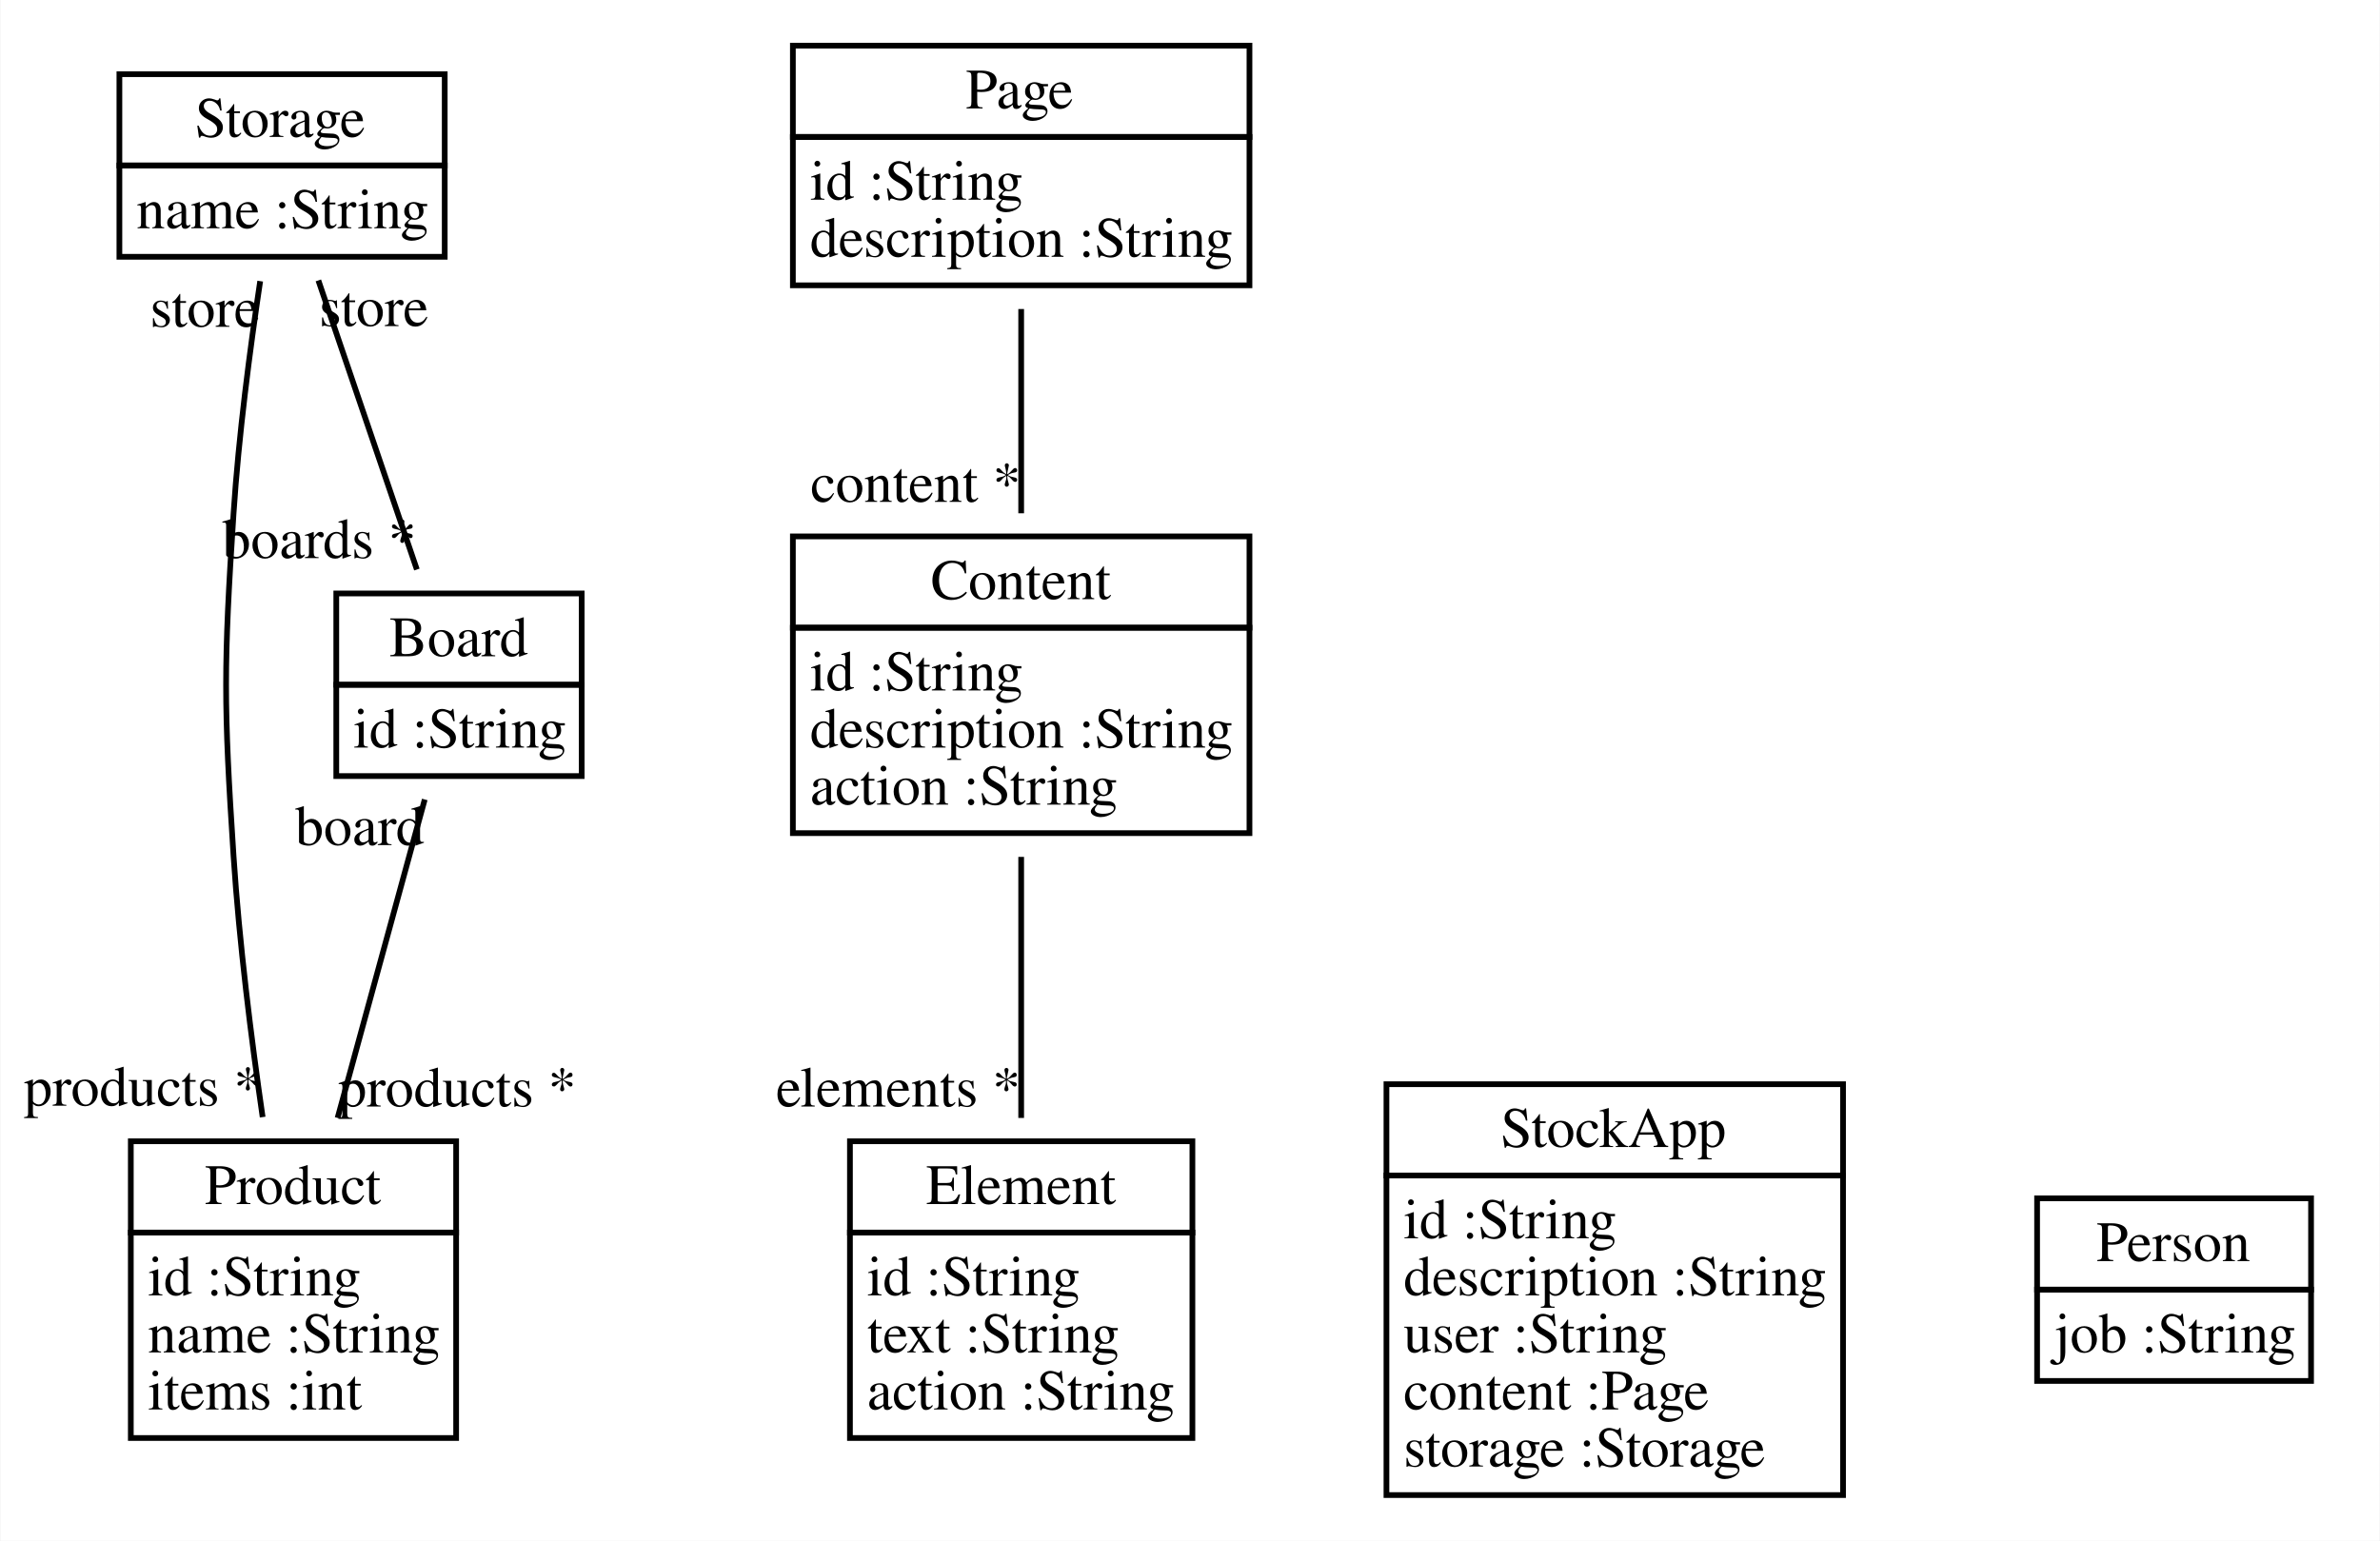
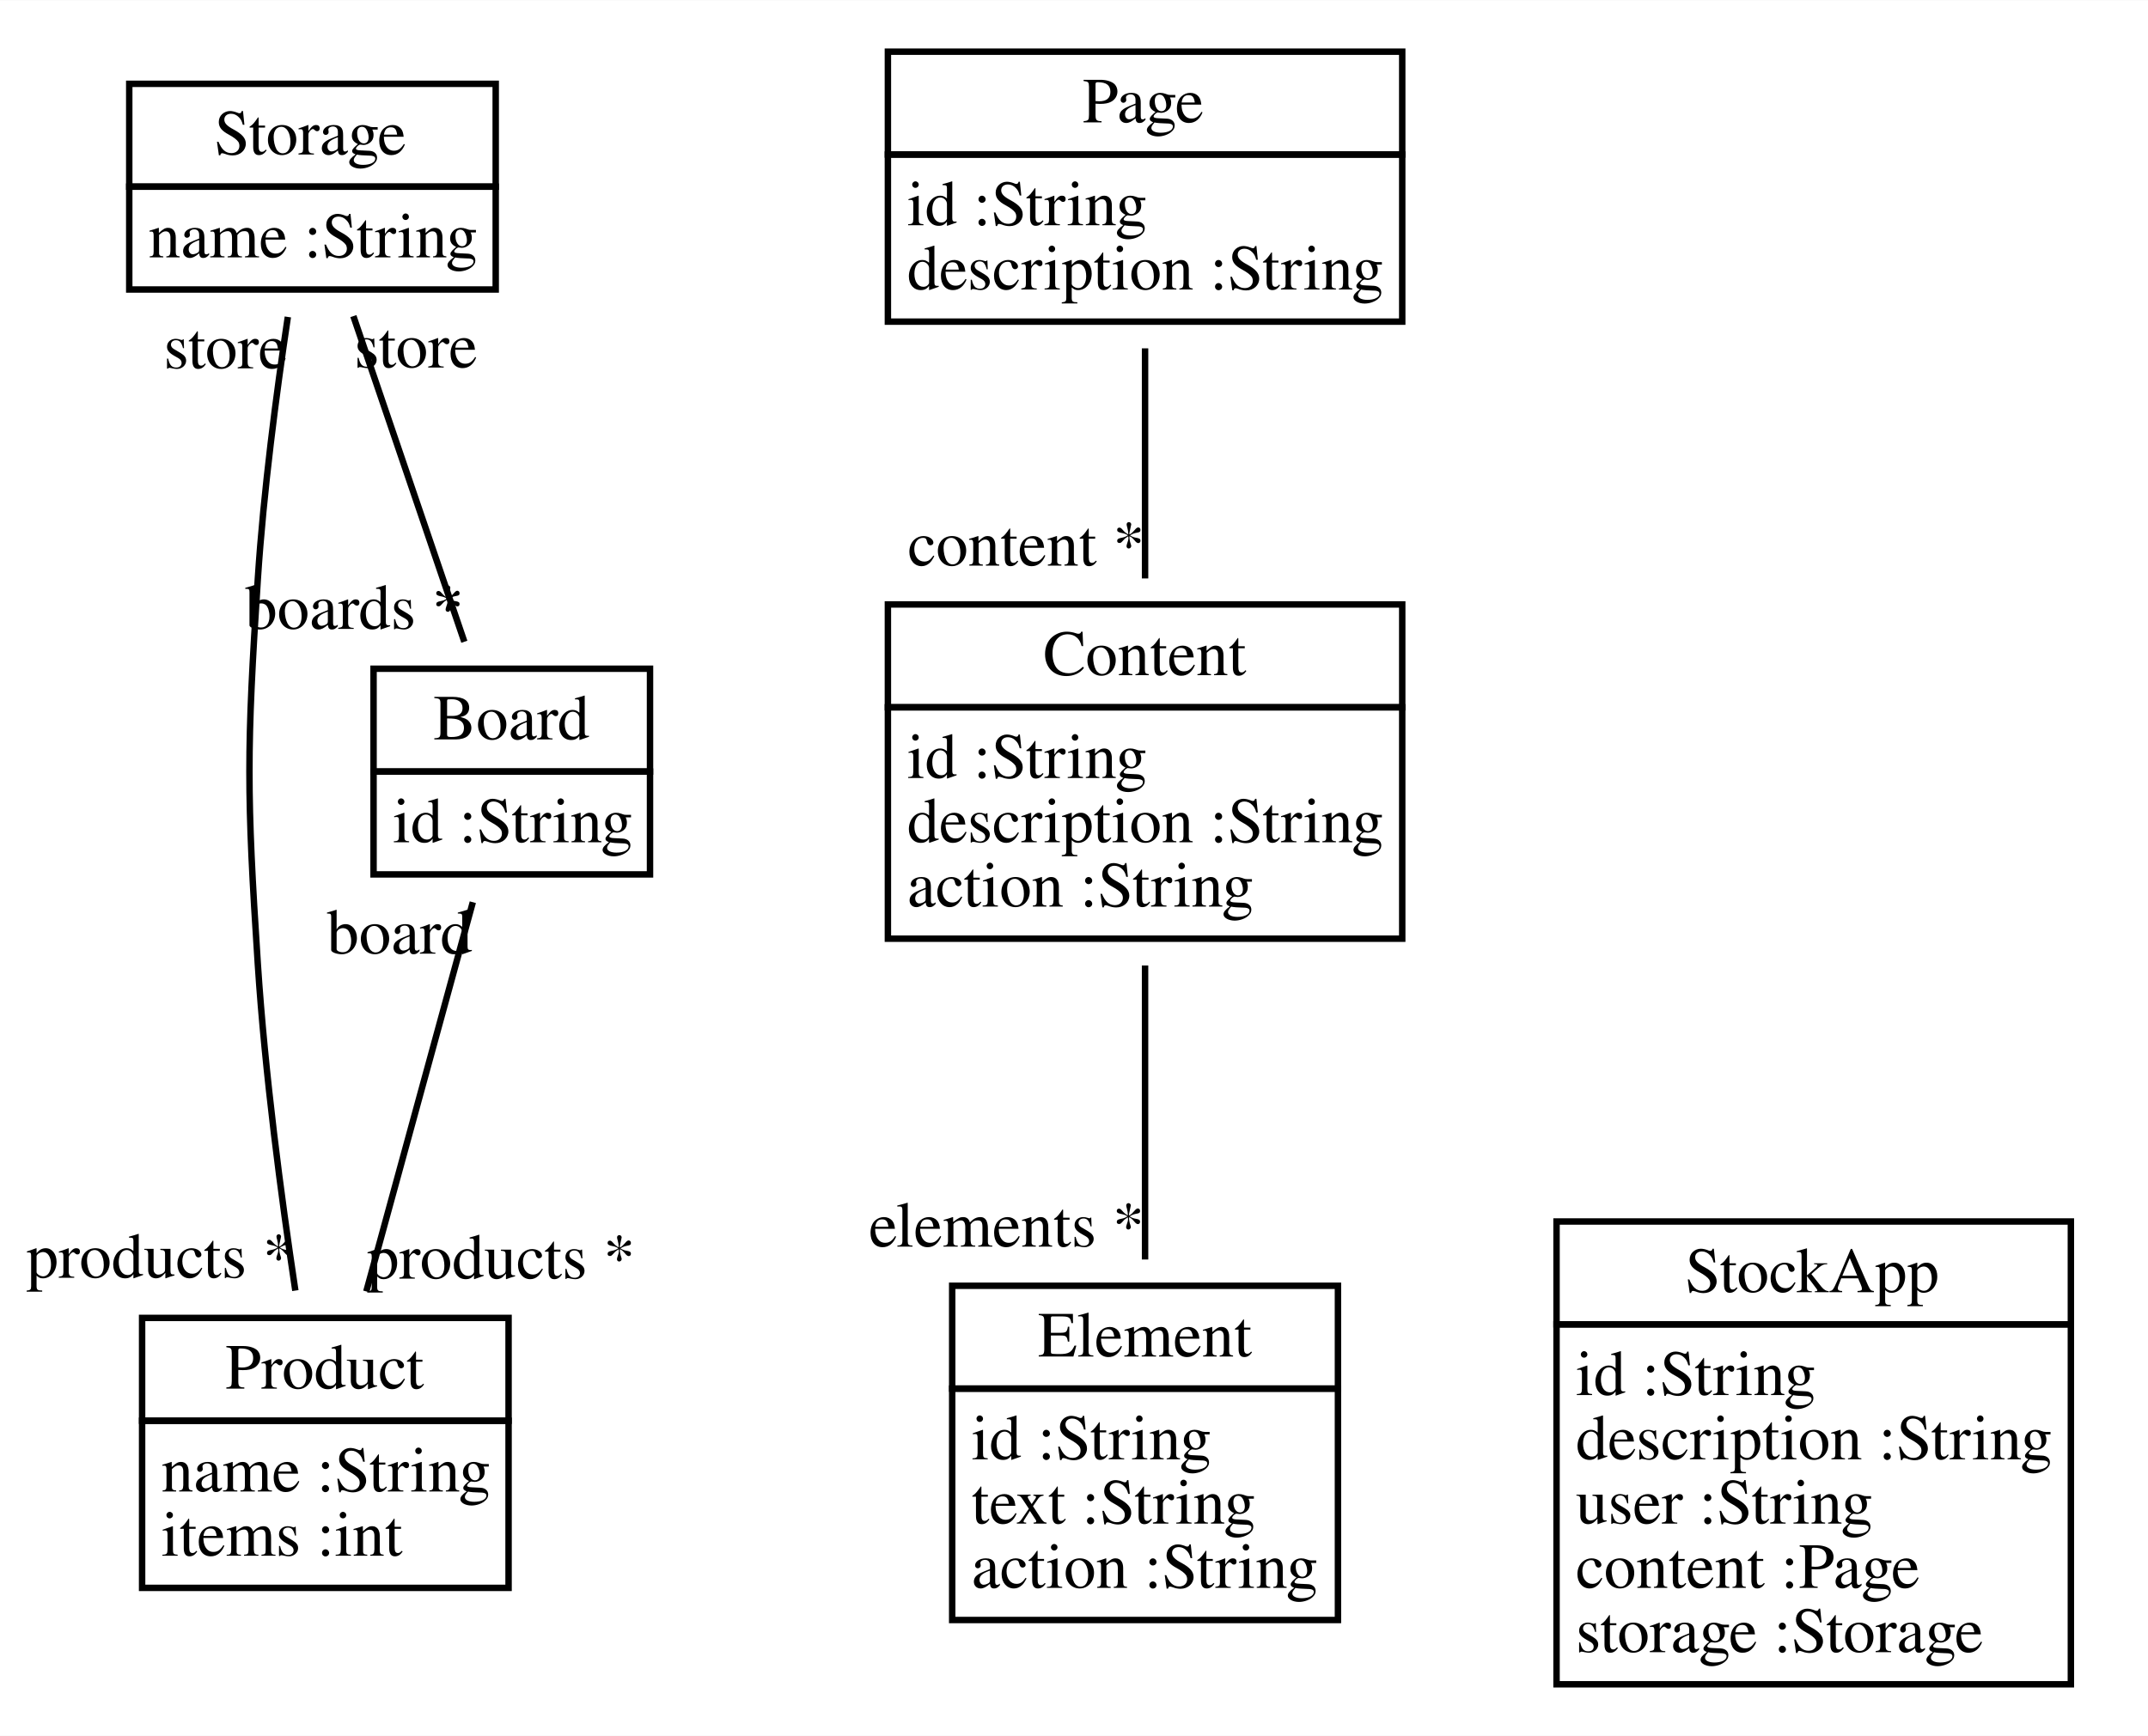
- <svg xmlns="http://www.w3.org/2000/svg" width="417px" height="270px" viewBox="0.00 0.00 416.84 270.00">
+ <svg xmlns="http://www.w3.org/2000/svg" width="334px" height="270px" viewBox="0.00 0.00 334.10 270.00">
  <g id="graph0" class="graph" transform=" rotate(0) translate(4 266)">
-     <polygon fill="#ffffff" stroke="transparent" points="-4,4 -4,-266 412.84,-266 412.84,4 -4,4" />
+     <polygon fill="#ffffff" stroke="transparent" points="-4,4 -4,-266 330.103,-266 330.103,4 -4,4" />
    <g id="node1" class="node">
-       <polygon fill="none" stroke="#000000" points="16.84,-237 16.84,-253 73.84,-253 73.84,-237 16.84,-237" />
-       <text text-anchor="start" x="30.067" y="-242" font-family="Times,serif" font-size="10.00" fill="#000000">Storage</text>
-       <polygon fill="none" stroke="#000000" points="16.84,-221 16.84,-237 73.84,-237 73.84,-221 16.84,-221" />
-       <text text-anchor="start" x="19.84" y="-226" font-family="Times,serif" font-size="10.00" fill="#000000">name :String</text>
+       <polygon fill="none" stroke="#000000" points="16.103,-237 16.103,-253 73.103,-253 73.103,-237 16.103,-237" />
+       <text text-anchor="start" x="29.33" y="-242" font-family="Times,serif" font-size="10.00" fill="#000000">Storage</text>
+       <polygon fill="none" stroke="#000000" points="16.103,-221 16.103,-237 73.103,-237 73.103,-221 16.103,-221" />
+       <text text-anchor="start" x="19.103" y="-226" font-family="Times,serif" font-size="10.00" fill="#000000">name :String</text>
    </g>
    <g id="node2" class="node">
-       <polygon fill="none" stroke="#000000" points="54.84,-146 54.84,-162 97.84,-162 97.84,-146 54.84,-146" />
-       <text text-anchor="start" x="64.121" y="-151" font-family="Times,serif" font-size="10.00" fill="#000000">Board</text>
-       <polygon fill="none" stroke="#000000" points="54.84,-130 54.84,-146 97.84,-146 97.84,-130 54.84,-130" />
-       <text text-anchor="start" x="57.84" y="-135" font-family="Times,serif" font-size="10.00" fill="#000000">id :String</text>
+       <polygon fill="none" stroke="#000000" points="54.103,-146 54.103,-162 97.103,-162 97.103,-146 54.103,-146" />
+       <text text-anchor="start" x="63.384" y="-151" font-family="Times,serif" font-size="10.00" fill="#000000">Board</text>
+       <polygon fill="none" stroke="#000000" points="54.103,-130 54.103,-146 97.103,-146 97.103,-130 54.103,-130" />
+       <text text-anchor="start" x="57.103" y="-135" font-family="Times,serif" font-size="10.00" fill="#000000">id :String</text>
    </g>
    <g id="edge1" class="edge">
-       <path fill="none" stroke="#000000" d="M68.96,-166.196C63.823,-181.276 56.833,-201.794 51.701,-216.861" />
-       <text text-anchor="middle" x="61.42" y="-208.861" font-family="Times,serif" font-size="10.00" fill="#000000">store</text>
-       <text text-anchor="middle" x="51.88" y="-168.196" font-family="Times,serif" font-size="10.00" fill="#000000">boards *</text>
+       <path fill="none" stroke="#000000" d="M68.224,-166.196C63.086,-181.276 56.097,-201.794 50.964,-216.861" />
+       <text text-anchor="middle" x="60.683" y="-208.861" font-family="Times,serif" font-size="10.00" fill="#000000">store</text>
+       <text text-anchor="middle" x="51.143" y="-168.196" font-family="Times,serif" font-size="10.00" fill="#000000">boards *</text>
    </g>
    <g id="node3" class="node">
-       <polygon fill="none" stroke="#000000" points="18.84,-50 18.84,-66 75.84,-66 75.84,-50 18.84,-50" />
-       <text text-anchor="start" x="31.786" y="-55" font-family="Times,serif" font-size="10.00" fill="#000000">Product</text>
-       <polygon fill="none" stroke="#000000" points="18.84,-14 18.84,-50 75.84,-50 75.84,-14 18.84,-14" />
-       <text text-anchor="start" x="21.84" y="-39" font-family="Times,serif" font-size="10.00" fill="#000000">id :String</text>
-       <text text-anchor="start" x="21.84" y="-29" font-family="Times,serif" font-size="10.00" fill="#000000">name :String</text>
-       <text text-anchor="start" x="21.84" y="-19" font-family="Times,serif" font-size="10.00" fill="#000000">items :int</text>
+       <polygon fill="none" stroke="#000000" points="18.103,-45 18.103,-61 75.103,-61 75.103,-45 18.103,-45" />
+       <text text-anchor="start" x="31.049" y="-50" font-family="Times,serif" font-size="10.00" fill="#000000">Product</text>
+       <polygon fill="none" stroke="#000000" points="18.103,-19 18.103,-45 75.103,-45 75.103,-19 18.103,-19" />
+       <text text-anchor="start" x="21.103" y="-34" font-family="Times,serif" font-size="10.00" fill="#000000">name :String</text>
+       <text text-anchor="start" x="21.103" y="-24" font-family="Times,serif" font-size="10.00" fill="#000000">items :int</text>
    </g>
    <g id="edge2" class="edge">
-       <path fill="none" stroke="#000000" d="M41.938,-70.236C39.923,-84.134 37.832,-100.861 36.84,-116 35.097,-142.61 35.103,-149.39 36.84,-176 37.731,-189.643 39.731,-204.893 41.508,-216.732" />
-       <text text-anchor="middle" x="31.789" y="-208.732" font-family="Times,serif" font-size="10.00" fill="#000000">store</text>
-       <text text-anchor="middle" x="20.969" y="-72.236" font-family="Times,serif" font-size="10.00" fill="#000000">products *</text>
+       <path fill="none" stroke="#000000" d="M41.938,-65.251C39.717,-80.002 37.217,-99.002 36.103,-116 34.36,-142.61 34.366,-149.39 36.103,-176 36.994,-189.643 38.994,-204.893 40.771,-216.732" />
+       <text text-anchor="middle" x="31.052" y="-208.732" font-family="Times,serif" font-size="10.00" fill="#000000">store</text>
+       <text text-anchor="middle" x="20.969" y="-67.251" font-family="Times,serif" font-size="10.00" fill="#000000">products *</text>
    </g>
    <g id="edge3" class="edge">
-       <path fill="none" stroke="#000000" d="M55.073,-70.092C59.962,-87.964 66.03,-110.141 70.341,-125.899" />
-       <text text-anchor="middle" x="58.956" y="-117.899" font-family="Times,serif" font-size="10.00" fill="#000000">board</text>
-       <text text-anchor="middle" x="76.042" y="-72.092" font-family="Times,serif" font-size="10.00" fill="#000000">products *</text>
+       <path fill="none" stroke="#000000" d="M52.976,-65.121C58.034,-83.609 64.824,-108.427 69.542,-125.674" />
+       <text text-anchor="middle" x="58.158" y="-117.674" font-family="Times,serif" font-size="10.00" fill="#000000">board</text>
+       <text text-anchor="middle" x="73.945" y="-67.121" font-family="Times,serif" font-size="10.00" fill="#000000">products *</text>
    </g>
    <g id="node4" class="node">
-       <polygon fill="none" stroke="#000000" points="134.84,-156 134.84,-172 214.84,-172 214.84,-156 134.84,-156" />
-       <text text-anchor="start" x="159.008" y="-161" font-family="Times,serif" font-size="10.00" fill="#000000">Content</text>
-       <polygon fill="none" stroke="#000000" points="134.84,-120 134.84,-156 214.84,-156 214.84,-120 134.84,-120" />
-       <text text-anchor="start" x="137.84" y="-145" font-family="Times,serif" font-size="10.00" fill="#000000">id :String</text>
-       <text text-anchor="start" x="137.84" y="-135" font-family="Times,serif" font-size="10.00" fill="#000000">description :String</text>
-       <text text-anchor="start" x="137.84" y="-125" font-family="Times,serif" font-size="10.00" fill="#000000">action :String</text>
+       <polygon fill="none" stroke="#000000" points="134.103,-156 134.103,-172 214.103,-172 214.103,-156 134.103,-156" />
+       <text text-anchor="start" x="158.271" y="-161" font-family="Times,serif" font-size="10.00" fill="#000000">Content</text>
+       <polygon fill="none" stroke="#000000" points="134.103,-120 134.103,-156 214.103,-156 214.103,-120 134.103,-120" />
+       <text text-anchor="start" x="137.103" y="-145" font-family="Times,serif" font-size="10.00" fill="#000000">id :String</text>
+       <text text-anchor="start" x="137.103" y="-135" font-family="Times,serif" font-size="10.00" fill="#000000">description :String</text>
+       <text text-anchor="start" x="137.103" y="-125" font-family="Times,serif" font-size="10.00" fill="#000000">action :String</text>
    </g>
    <g id="node7" class="node">
-       <polygon fill="none" stroke="#000000" points="134.84,-242 134.84,-258 214.84,-258 214.84,-242 134.84,-242" />
-       <text text-anchor="start" x="165.121" y="-247" font-family="Times,serif" font-size="10.00" fill="#000000">Page</text>
-       <polygon fill="none" stroke="#000000" points="134.84,-216 134.84,-242 214.84,-242 214.84,-216 134.84,-216" />
-       <text text-anchor="start" x="137.84" y="-231" font-family="Times,serif" font-size="10.00" fill="#000000">id :String</text>
-       <text text-anchor="start" x="137.84" y="-221" font-family="Times,serif" font-size="10.00" fill="#000000">description :String</text>
+       <polygon fill="none" stroke="#000000" points="134.103,-242 134.103,-258 214.103,-258 214.103,-242 134.103,-242" />
+       <text text-anchor="start" x="164.384" y="-247" font-family="Times,serif" font-size="10.00" fill="#000000">Page</text>
+       <polygon fill="none" stroke="#000000" points="134.103,-216 134.103,-242 214.103,-242 214.103,-216 134.103,-216" />
+       <text text-anchor="start" x="137.103" y="-231" font-family="Times,serif" font-size="10.00" fill="#000000">id :String</text>
+       <text text-anchor="start" x="137.103" y="-221" font-family="Times,serif" font-size="10.00" fill="#000000">description :String</text>
    </g>
    <g id="edge5" class="edge">
-       <path fill="none" stroke="#000000" d="M174.84,-176.049C174.84,-187.645 174.84,-200.762 174.84,-211.848" />
-       <text text-anchor="middle" x="156.373" y="-178.049" font-family="Times,serif" font-size="10.00" fill="#000000">content *</text>
+       <path fill="none" stroke="#000000" d="M174.103,-176.049C174.103,-187.645 174.103,-200.762 174.103,-211.848" />
+       <text text-anchor="middle" x="155.637" y="-178.049" font-family="Times,serif" font-size="10.00" fill="#000000">content *</text>
    </g>
    <g id="node5" class="node">
-       <polygon fill="none" stroke="#000000" points="144.84,-50 144.84,-66 204.84,-66 204.84,-50 144.84,-50" />
-       <text text-anchor="start" x="158.18" y="-55" font-family="Times,serif" font-size="10.00" fill="#000000">Element</text>
-       <polygon fill="none" stroke="#000000" points="144.84,-14 144.84,-50 204.84,-50 204.84,-14 144.84,-14" />
-       <text text-anchor="start" x="147.84" y="-39" font-family="Times,serif" font-size="10.00" fill="#000000">id :String</text>
-       <text text-anchor="start" x="147.84" y="-29" font-family="Times,serif" font-size="10.00" fill="#000000">text :String</text>
-       <text text-anchor="start" x="147.84" y="-19" font-family="Times,serif" font-size="10.00" fill="#000000">action :String</text>
+       <polygon fill="none" stroke="#000000" points="144.103,-50 144.103,-66 204.103,-66 204.103,-50 144.103,-50" />
+       <text text-anchor="start" x="157.443" y="-55" font-family="Times,serif" font-size="10.00" fill="#000000">Element</text>
+       <polygon fill="none" stroke="#000000" points="144.103,-14 144.103,-50 204.103,-50 204.103,-14 144.103,-14" />
+       <text text-anchor="start" x="147.103" y="-39" font-family="Times,serif" font-size="10.00" fill="#000000">id :String</text>
+       <text text-anchor="start" x="147.103" y="-29" font-family="Times,serif" font-size="10.00" fill="#000000">text :String</text>
+       <text text-anchor="start" x="147.103" y="-19" font-family="Times,serif" font-size="10.00" fill="#000000">action :String</text>
    </g>
    <g id="edge4" class="edge">
-       <path fill="none" stroke="#000000" d="M174.84,-70.092C174.84,-84.414 174.84,-101.501 174.84,-115.833" />
-       <text text-anchor="middle" x="153.319" y="-72.092" font-family="Times,serif" font-size="10.00" fill="#000000">elements *</text>
+       <path fill="none" stroke="#000000" d="M174.103,-70.092C174.103,-84.414 174.103,-101.501 174.103,-115.833" />
+       <text text-anchor="middle" x="152.582" y="-72.092" font-family="Times,serif" font-size="10.00" fill="#000000">elements *</text>
    </g>
    <g id="node6" class="node">
-       <polygon fill="none" stroke="#000000" points="238.84,-60 238.84,-76 318.84,-76 318.84,-60 238.84,-60" />
-       <text text-anchor="start" x="258.84" y="-65" font-family="Times,serif" font-size="10.00" fill="#000000">StockApp</text>
-       <polygon fill="none" stroke="#000000" points="238.84,-4 238.84,-60 318.84,-60 318.84,-4 238.84,-4" />
-       <text text-anchor="start" x="241.84" y="-49" font-family="Times,serif" font-size="10.00" fill="#000000">id :String</text>
-       <text text-anchor="start" x="241.84" y="-39" font-family="Times,serif" font-size="10.00" fill="#000000">description :String</text>
-       <text text-anchor="start" x="241.84" y="-29" font-family="Times,serif" font-size="10.00" fill="#000000">user :String</text>
-       <text text-anchor="start" x="241.84" y="-19" font-family="Times,serif" font-size="10.00" fill="#000000">content :Page</text>
-       <text text-anchor="start" x="241.84" y="-9" font-family="Times,serif" font-size="10.00" fill="#000000">storage :Storage</text>
-     </g>
-     <g id="node8" class="node">
-       <polygon fill="none" stroke="#000000" points="352.84,-40 352.84,-56 400.84,-56 400.84,-40 352.84,-40" />
-       <text text-anchor="start" x="363.229" y="-45" font-family="Times,serif" font-size="10.00" fill="#000000">Person</text>
-       <polygon fill="none" stroke="#000000" points="352.84,-24 352.84,-40 400.84,-40 400.84,-24 352.84,-24" />
-       <text text-anchor="start" x="355.84" y="-29" font-family="Times,serif" font-size="10.00" fill="#000000">job :String</text>
+       <polygon fill="none" stroke="#000000" points="238.103,-60 238.103,-76 318.103,-76 318.103,-60 238.103,-60" />
+       <text text-anchor="start" x="258.103" y="-65" font-family="Times,serif" font-size="10.00" fill="#000000">StockApp</text>
+       <polygon fill="none" stroke="#000000" points="238.103,-4 238.103,-60 318.103,-60 318.103,-4 238.103,-4" />
+       <text text-anchor="start" x="241.103" y="-49" font-family="Times,serif" font-size="10.00" fill="#000000">id :String</text>
+       <text text-anchor="start" x="241.103" y="-39" font-family="Times,serif" font-size="10.00" fill="#000000">description :String</text>
+       <text text-anchor="start" x="241.103" y="-29" font-family="Times,serif" font-size="10.00" fill="#000000">user :String</text>
+       <text text-anchor="start" x="241.103" y="-19" font-family="Times,serif" font-size="10.00" fill="#000000">content :Page</text>
+       <text text-anchor="start" x="241.103" y="-9" font-family="Times,serif" font-size="10.00" fill="#000000">storage :Storage</text>
    </g>
  </g>
</svg>
